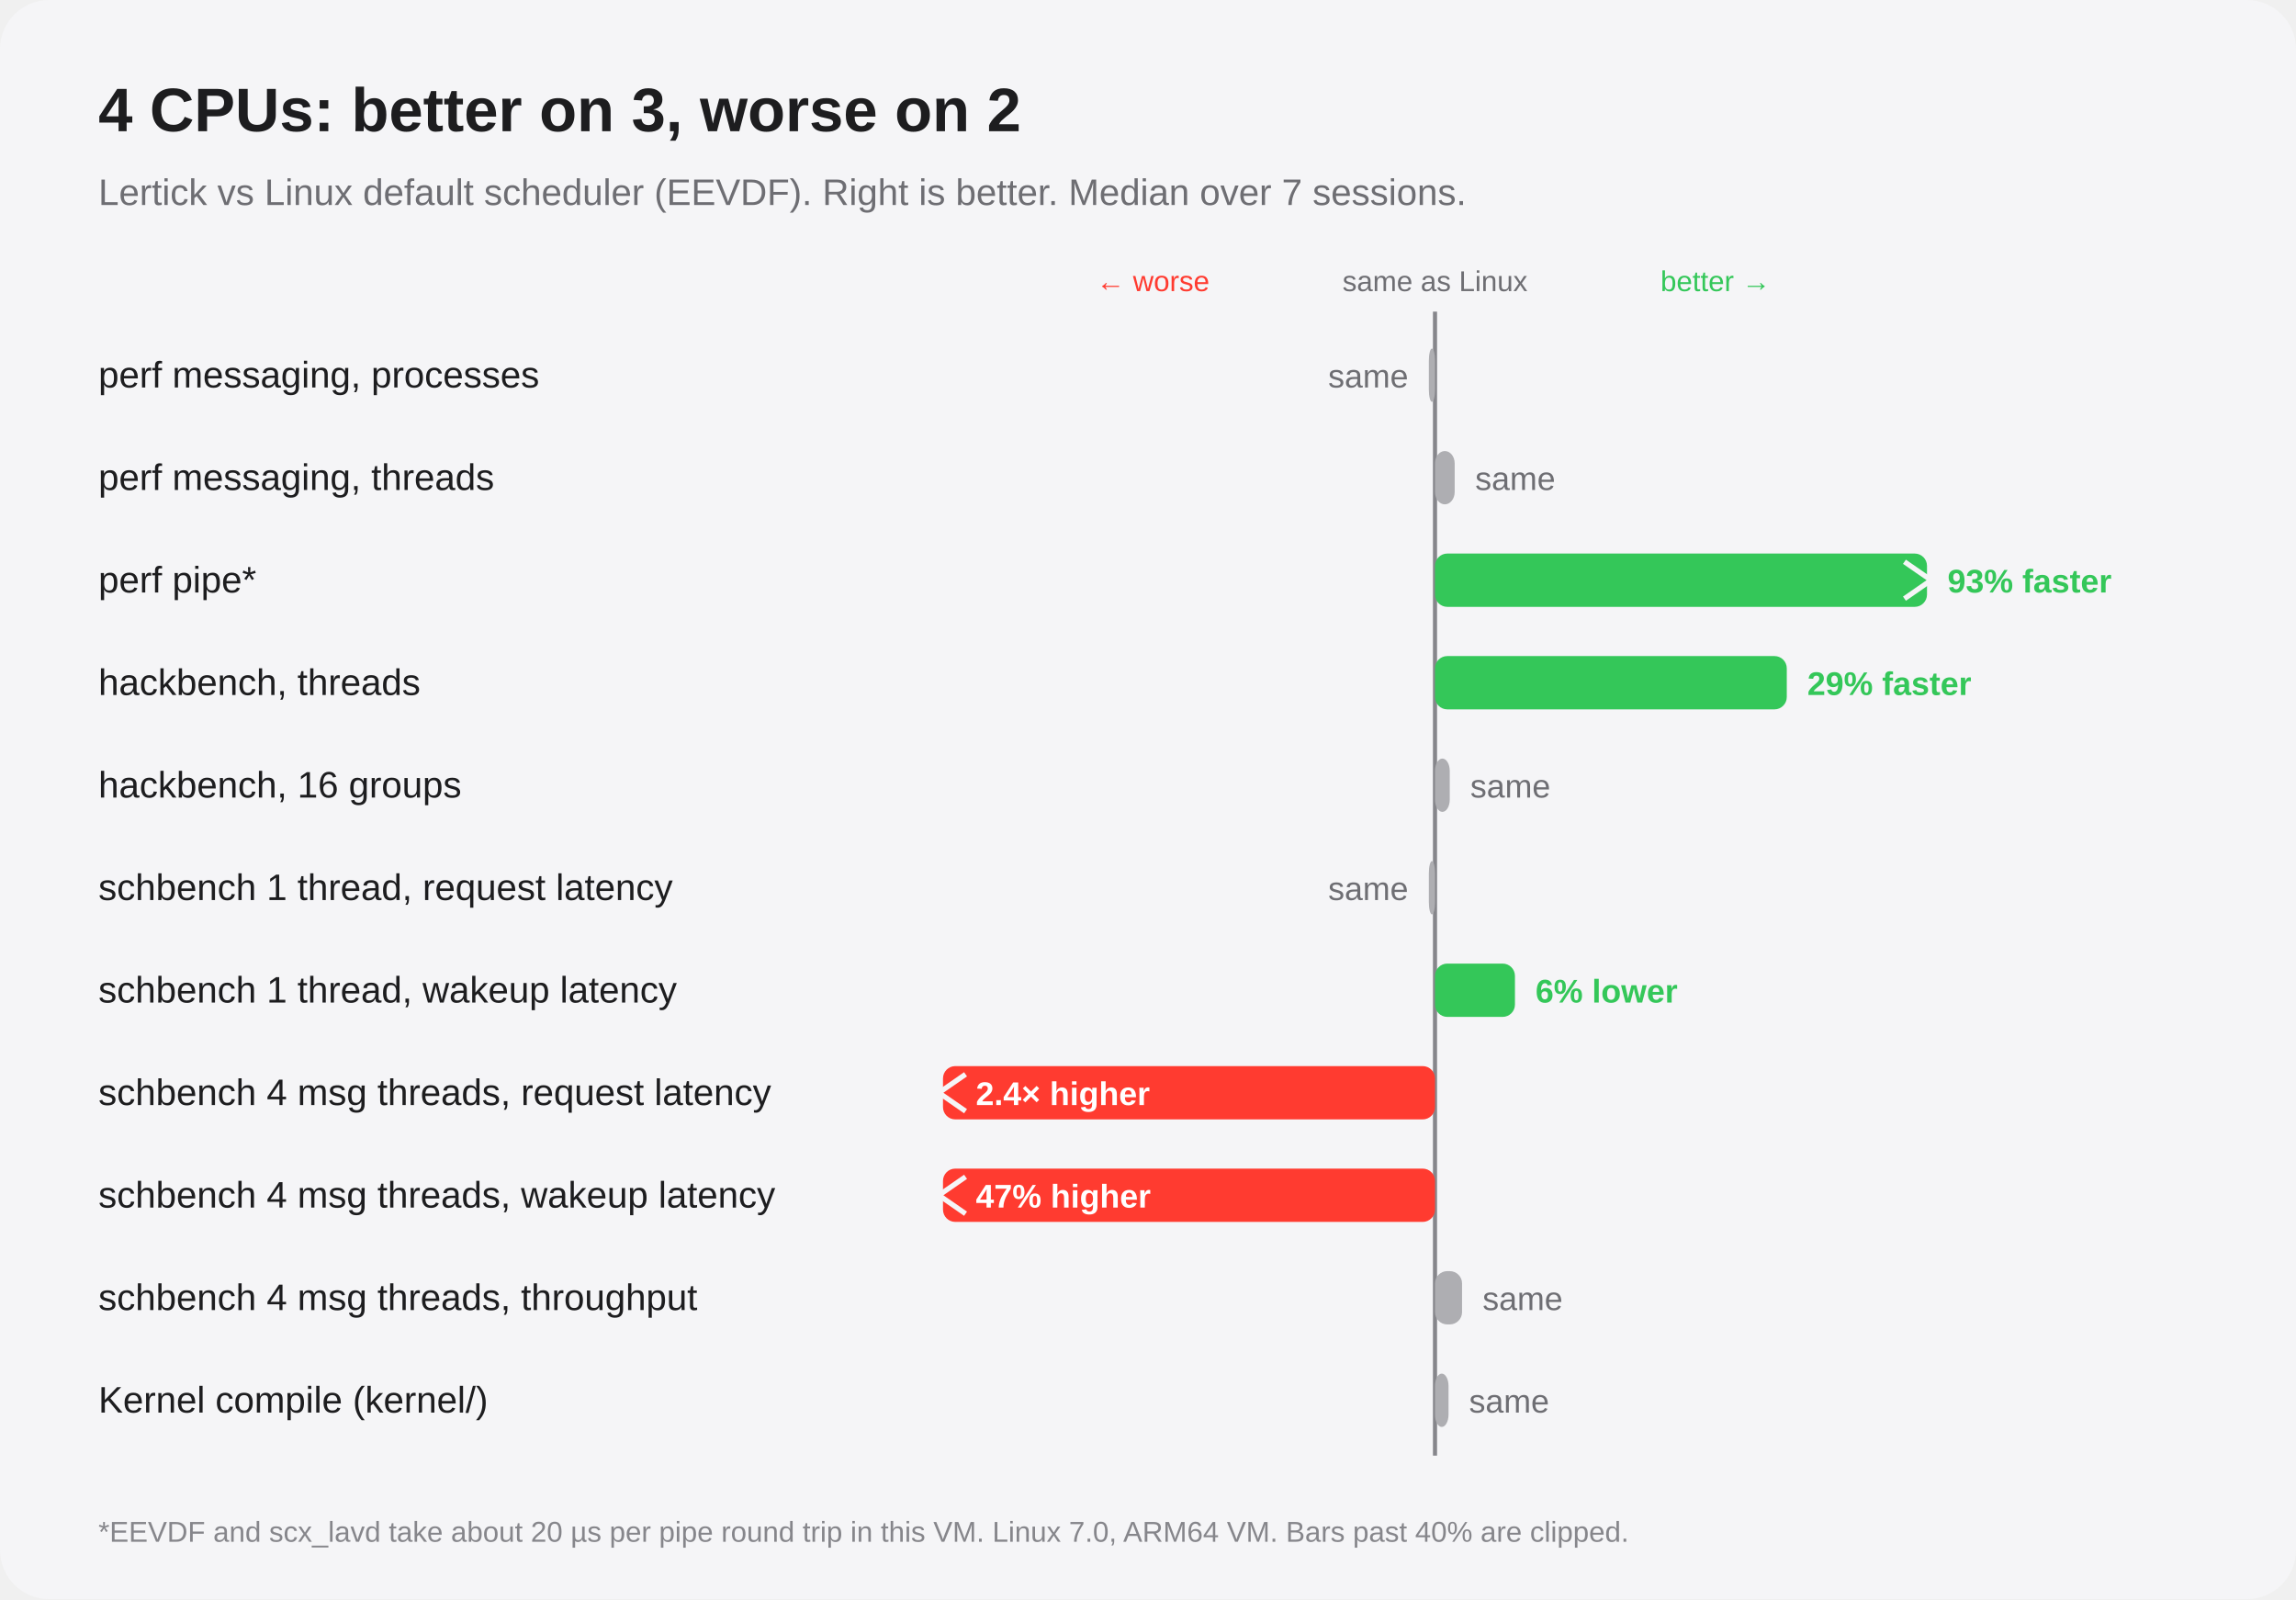
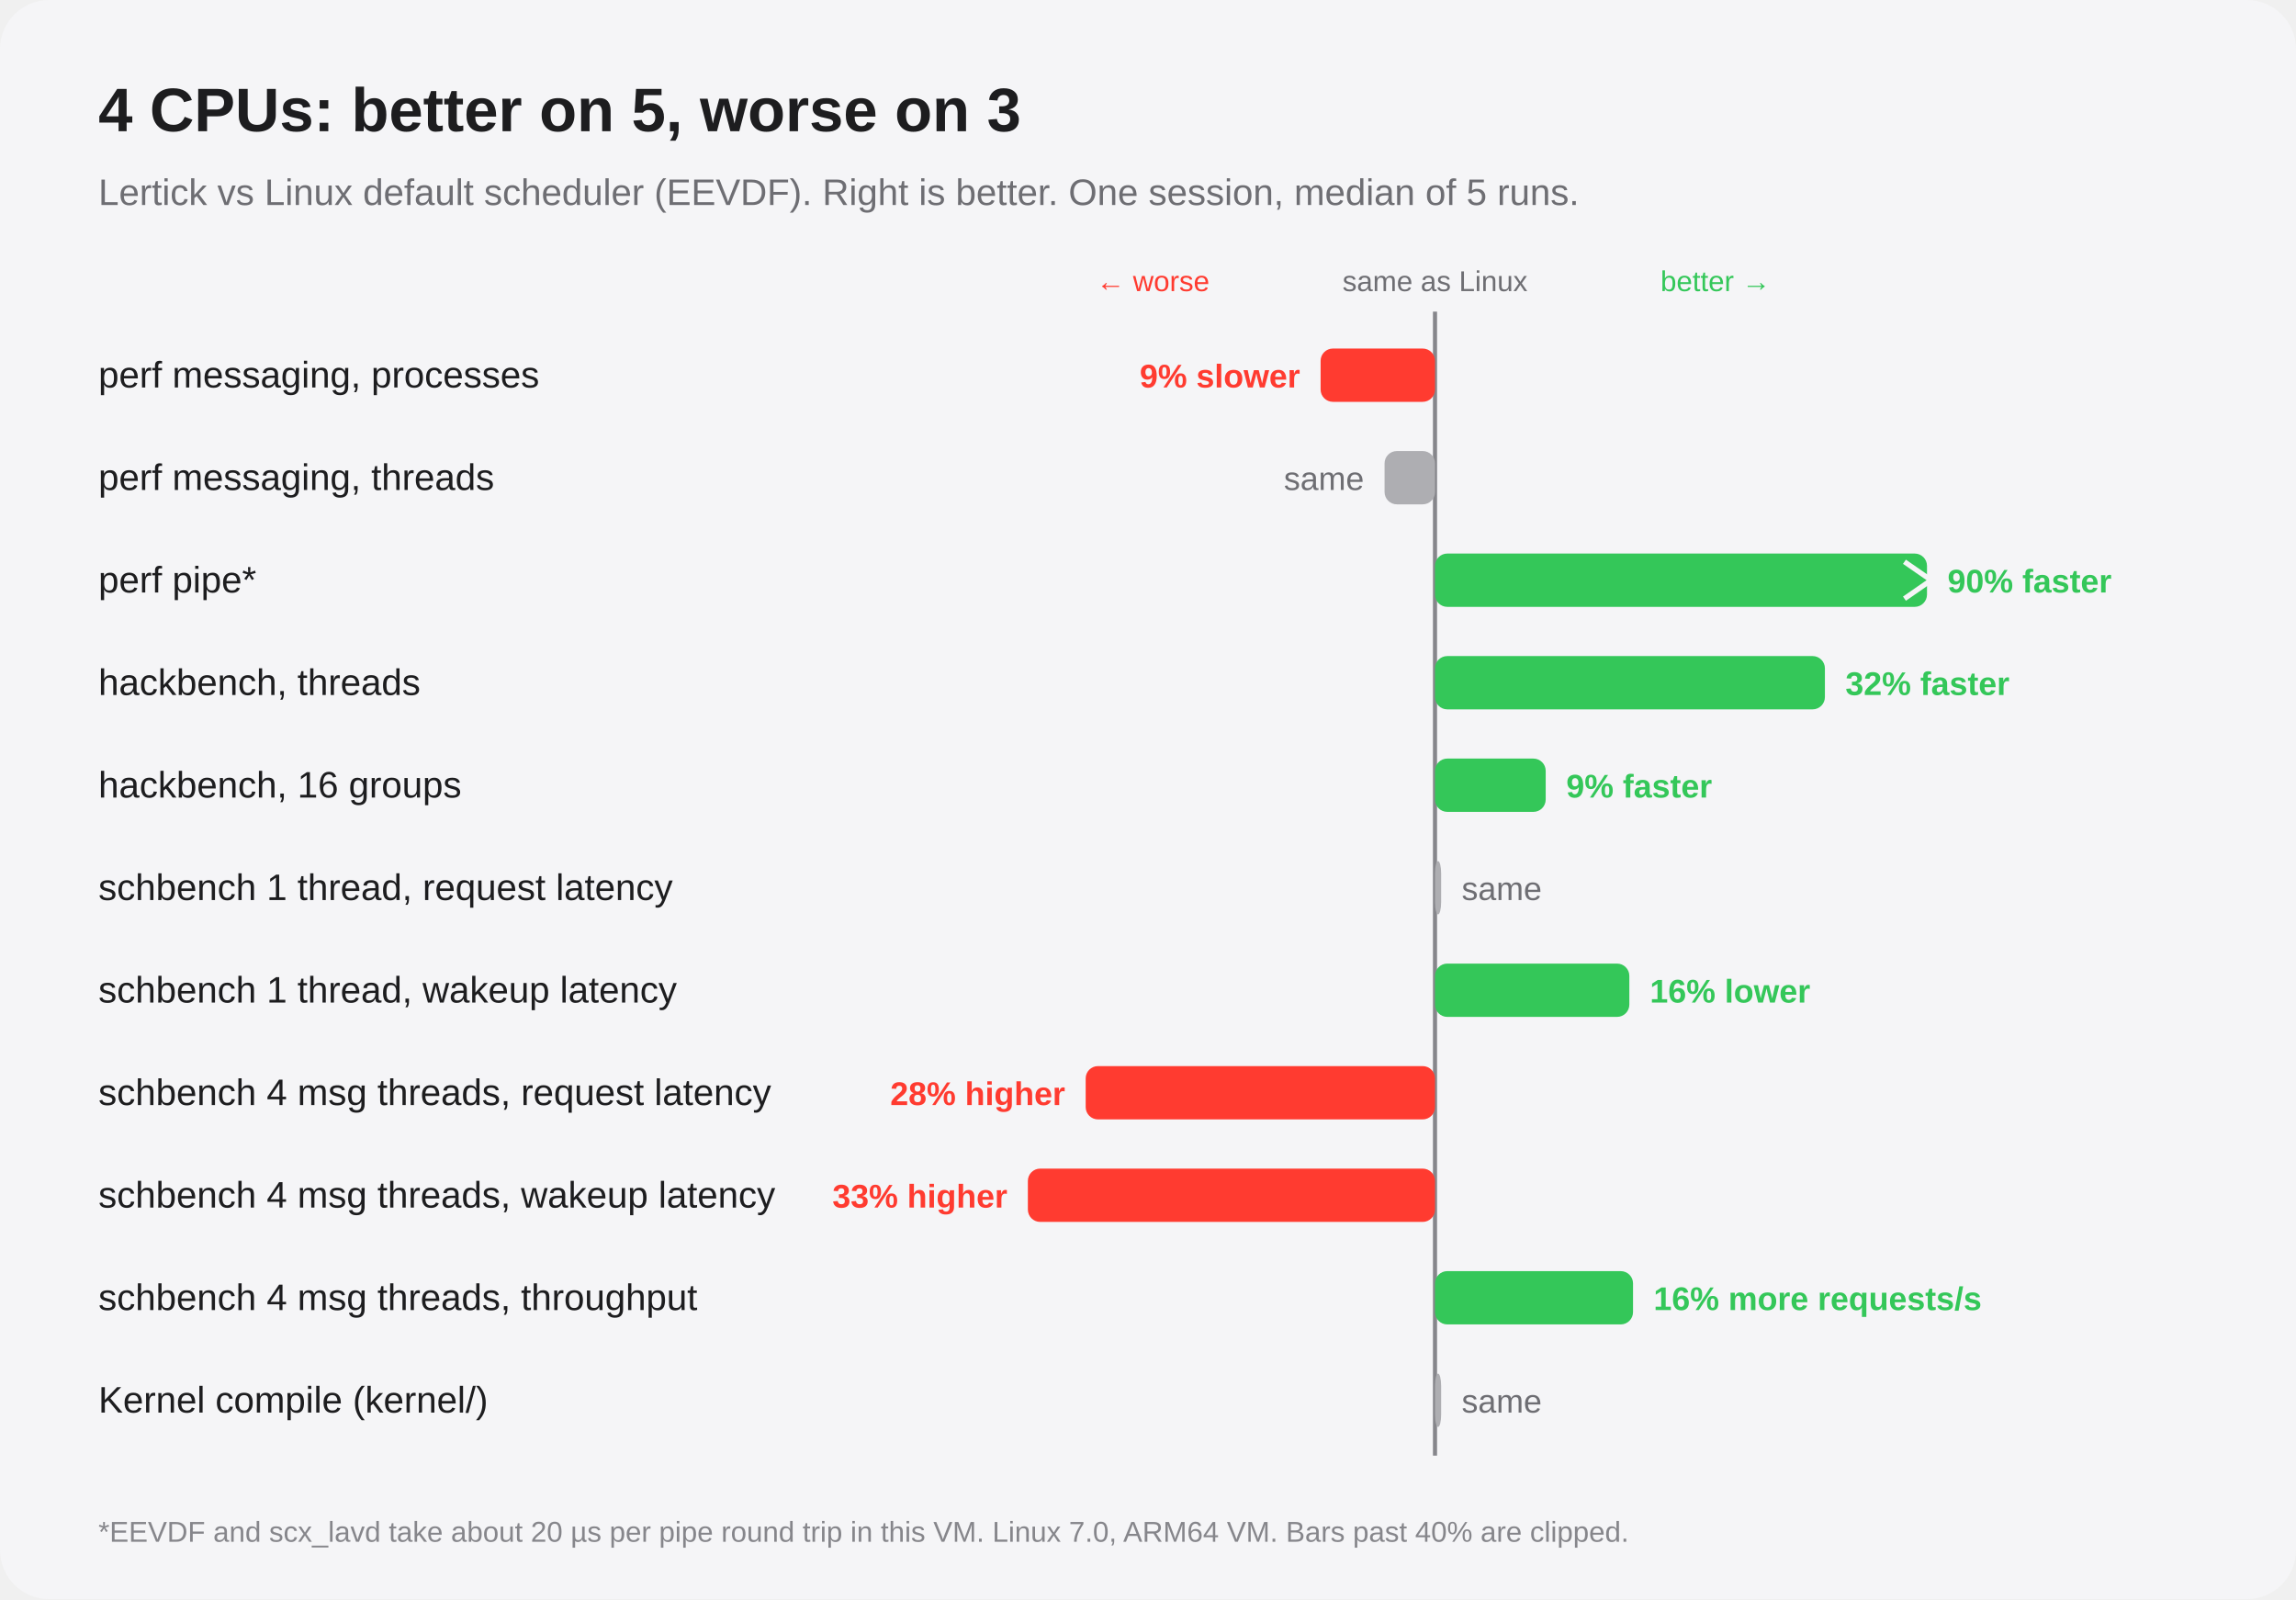
<svg xmlns="http://www.w3.org/2000/svg" width="1120" height="780" viewBox="0 0 1120 780" role="img" aria-labelledby="t d">
  <rect width="1120" height="780" rx="24" fill="#f5f5f7" />
-   <text x="48" y="64" font-family="-apple-system,BlinkMacSystemFont,SF Pro Display,Segoe UI,Arial,sans-serif" font-size="30" font-weight="700" fill="#1d1d1f">4 CPUs: better on 3, worse on 2</text>
-   <text x="48" y="100" font-family="-apple-system,BlinkMacSystemFont,SF Pro Display,Segoe UI,Arial,sans-serif" font-size="18" fill="#6e6e73">Lertick vs Linux default scheduler (EEVDF). Right is better. Median over 7 sessions.</text>
+   <text x="48" y="64" font-family="-apple-system,BlinkMacSystemFont,SF Pro Display,Segoe UI,Arial,sans-serif" font-size="30" font-weight="700" fill="#1d1d1f">4 CPUs: better on 5, worse on 3</text>
+   <text x="48" y="100" font-family="-apple-system,BlinkMacSystemFont,SF Pro Display,Segoe UI,Arial,sans-serif" font-size="18" fill="#6e6e73">Lertick vs Linux default scheduler (EEVDF). Right is better. One session, median of 5 runs.</text>
  <line x1="700" y1="152" x2="700" y2="710" stroke="#86868b" stroke-width="2" />
  <text x="700" y="142" text-anchor="middle" font-family="-apple-system,BlinkMacSystemFont,SF Pro Display,Segoe UI,Arial,sans-serif" font-size="14" fill="#6e6e73">same as Linux</text>
  <text x="590" y="142" text-anchor="end" font-family="-apple-system,BlinkMacSystemFont,SF Pro Display,Segoe UI,Arial,sans-serif" font-size="14" fill="#ff3b30">← worse</text>
  <text x="810" y="142" font-family="-apple-system,BlinkMacSystemFont,SF Pro Display,Segoe UI,Arial,sans-serif" font-size="14" fill="#34c759">better →</text>
  <text x="48" y="189" font-family="-apple-system,BlinkMacSystemFont,SF Pro Display,Segoe UI,Arial,sans-serif" font-size="18" fill="#1d1d1f">perf messaging, processes</text>
-   <rect x="697.0" y="170" width="3.0" height="26" rx="6" fill="#aeaeb2" />
-   <text x="687.0" y="189" text-anchor="end" font-family="-apple-system,BlinkMacSystemFont,SF Pro Display,Segoe UI,Arial,sans-serif" font-size="16" font-weight="400" fill="#6e6e73">same</text>
+   <rect x="644.2" y="170" width="55.8" height="26" rx="6" fill="#ff3b30" />
+   <text x="634.2" y="189" text-anchor="end" font-family="-apple-system,BlinkMacSystemFont,SF Pro Display,Segoe UI,Arial,sans-serif" font-size="16" font-weight="700" fill="#ff3b30">9% slower</text>
  <text x="48" y="239" font-family="-apple-system,BlinkMacSystemFont,SF Pro Display,Segoe UI,Arial,sans-serif" font-size="18" fill="#1d1d1f">perf messaging, threads</text>
-   <rect x="700.0" y="220" width="9.6" height="26" rx="6" fill="#aeaeb2" />
-   <text x="719.6" y="239" font-family="-apple-system,BlinkMacSystemFont,SF Pro Display,Segoe UI,Arial,sans-serif" font-size="16" font-weight="400" fill="#6e6e73">same</text>
+   <rect x="675.4" y="220" width="24.6" height="26" rx="6" fill="#aeaeb2" />
+   <text x="665.4" y="239" text-anchor="end" font-family="-apple-system,BlinkMacSystemFont,SF Pro Display,Segoe UI,Arial,sans-serif" font-size="16" font-weight="400" fill="#6e6e73">same</text>
  <text x="48" y="289" font-family="-apple-system,BlinkMacSystemFont,SF Pro Display,Segoe UI,Arial,sans-serif" font-size="18" fill="#1d1d1f">perf pipe*</text>
  <rect x="700.0" y="270" width="240.0" height="26" rx="6" fill="#34c759" />
  <path d="M929.0 274 L942.0 283.0 L929.0 292" fill="none" stroke="#f5f5f7" stroke-width="2.5" />
-   <text x="950.0" y="289" font-family="-apple-system,BlinkMacSystemFont,SF Pro Display,Segoe UI,Arial,sans-serif" font-size="16" font-weight="700" fill="#34c759">93% faster</text>
+   <text x="950.0" y="289" font-family="-apple-system,BlinkMacSystemFont,SF Pro Display,Segoe UI,Arial,sans-serif" font-size="16" font-weight="700" fill="#34c759">90% faster</text>
  <text x="48" y="339" font-family="-apple-system,BlinkMacSystemFont,SF Pro Display,Segoe UI,Arial,sans-serif" font-size="18" fill="#1d1d1f">hackbench, threads</text>
-   <rect x="700.0" y="320" width="171.6" height="26" rx="6" fill="#34c759" />
-   <text x="881.6" y="339" font-family="-apple-system,BlinkMacSystemFont,SF Pro Display,Segoe UI,Arial,sans-serif" font-size="16" font-weight="700" fill="#34c759">29% faster</text>
+   <rect x="700.0" y="320" width="190.2" height="26" rx="6" fill="#34c759" />
+   <text x="900.2" y="339" font-family="-apple-system,BlinkMacSystemFont,SF Pro Display,Segoe UI,Arial,sans-serif" font-size="16" font-weight="700" fill="#34c759">32% faster</text>
  <text x="48" y="389" font-family="-apple-system,BlinkMacSystemFont,SF Pro Display,Segoe UI,Arial,sans-serif" font-size="18" fill="#1d1d1f">hackbench, 16 groups</text>
-   <rect x="700.0" y="370" width="7.2" height="26" rx="6" fill="#aeaeb2" />
-   <text x="717.2" y="389" font-family="-apple-system,BlinkMacSystemFont,SF Pro Display,Segoe UI,Arial,sans-serif" font-size="16" font-weight="400" fill="#6e6e73">same</text>
+   <rect x="700.0" y="370" width="54.0" height="26" rx="6" fill="#34c759" />
+   <text x="764.0" y="389" font-family="-apple-system,BlinkMacSystemFont,SF Pro Display,Segoe UI,Arial,sans-serif" font-size="16" font-weight="700" fill="#34c759">9% faster</text>
  <text x="48" y="439" font-family="-apple-system,BlinkMacSystemFont,SF Pro Display,Segoe UI,Arial,sans-serif" font-size="18" fill="#1d1d1f">schbench 1 thread, request latency</text>
-   <rect x="697.0" y="420" width="3.0" height="26" rx="6" fill="#aeaeb2" />
-   <text x="687.0" y="439" text-anchor="end" font-family="-apple-system,BlinkMacSystemFont,SF Pro Display,Segoe UI,Arial,sans-serif" font-size="16" font-weight="400" fill="#6e6e73">same</text>
+   <rect x="700.0" y="420" width="3.0" height="26" rx="6" fill="#aeaeb2" />
+   <text x="713.0" y="439" font-family="-apple-system,BlinkMacSystemFont,SF Pro Display,Segoe UI,Arial,sans-serif" font-size="16" font-weight="400" fill="#6e6e73">same</text>
  <text x="48" y="489" font-family="-apple-system,BlinkMacSystemFont,SF Pro Display,Segoe UI,Arial,sans-serif" font-size="18" fill="#1d1d1f">schbench 1 thread, wakeup latency</text>
-   <rect x="700.0" y="470" width="39.0" height="26" rx="6" fill="#34c759" />
-   <text x="749.0" y="489" font-family="-apple-system,BlinkMacSystemFont,SF Pro Display,Segoe UI,Arial,sans-serif" font-size="16" font-weight="700" fill="#34c759">6% lower</text>
+   <rect x="700.0" y="470" width="94.8" height="26" rx="6" fill="#34c759" />
+   <text x="804.8" y="489" font-family="-apple-system,BlinkMacSystemFont,SF Pro Display,Segoe UI,Arial,sans-serif" font-size="16" font-weight="700" fill="#34c759">16% lower</text>
  <text x="48" y="539" font-family="-apple-system,BlinkMacSystemFont,SF Pro Display,Segoe UI,Arial,sans-serif" font-size="18" fill="#1d1d1f">schbench 4 msg threads, request latency</text>
-   <rect x="460.0" y="520" width="240.0" height="26" rx="6" fill="#ff3b30" />
-   <path d="M471.0 524 L458.0 533.0 L471.0 542" fill="none" stroke="#f5f5f7" stroke-width="2.5" />
-   <text x="476.0" y="539" font-family="-apple-system,BlinkMacSystemFont,SF Pro Display,Segoe UI,Arial,sans-serif" font-size="16" font-weight="700" fill="#ffffff">2.4× higher</text>
+   <rect x="529.6" y="520" width="170.4" height="26" rx="6" fill="#ff3b30" />
+   <text x="519.6" y="539" text-anchor="end" font-family="-apple-system,BlinkMacSystemFont,SF Pro Display,Segoe UI,Arial,sans-serif" font-size="16" font-weight="700" fill="#ff3b30">28% higher</text>
  <text x="48" y="589" font-family="-apple-system,BlinkMacSystemFont,SF Pro Display,Segoe UI,Arial,sans-serif" font-size="18" fill="#1d1d1f">schbench 4 msg threads, wakeup latency</text>
-   <rect x="460.0" y="570" width="240.0" height="26" rx="6" fill="#ff3b30" />
-   <path d="M471.0 574 L458.0 583.0 L471.0 592" fill="none" stroke="#f5f5f7" stroke-width="2.5" />
-   <text x="476.0" y="589" font-family="-apple-system,BlinkMacSystemFont,SF Pro Display,Segoe UI,Arial,sans-serif" font-size="16" font-weight="700" fill="#ffffff">47% higher</text>
+   <rect x="501.4" y="570" width="198.6" height="26" rx="6" fill="#ff3b30" />
+   <text x="491.4" y="589" text-anchor="end" font-family="-apple-system,BlinkMacSystemFont,SF Pro Display,Segoe UI,Arial,sans-serif" font-size="16" font-weight="700" fill="#ff3b30">33% higher</text>
  <text x="48" y="639" font-family="-apple-system,BlinkMacSystemFont,SF Pro Display,Segoe UI,Arial,sans-serif" font-size="18" fill="#1d1d1f">schbench 4 msg threads, throughput</text>
-   <rect x="700.0" y="620" width="13.2" height="26" rx="6" fill="#aeaeb2" />
-   <text x="723.2" y="639" font-family="-apple-system,BlinkMacSystemFont,SF Pro Display,Segoe UI,Arial,sans-serif" font-size="16" font-weight="400" fill="#6e6e73">same</text>
+   <rect x="700.0" y="620" width="96.6" height="26" rx="6" fill="#34c759" />
+   <text x="806.6" y="639" font-family="-apple-system,BlinkMacSystemFont,SF Pro Display,Segoe UI,Arial,sans-serif" font-size="16" font-weight="700" fill="#34c759">16% more requests/s</text>
  <text x="48" y="689" font-family="-apple-system,BlinkMacSystemFont,SF Pro Display,Segoe UI,Arial,sans-serif" font-size="18" fill="#1d1d1f">Kernel compile (kernel/)</text>
-   <rect x="700.0" y="670" width="6.6" height="26" rx="6" fill="#aeaeb2" />
-   <text x="716.6" y="689" font-family="-apple-system,BlinkMacSystemFont,SF Pro Display,Segoe UI,Arial,sans-serif" font-size="16" font-weight="400" fill="#6e6e73">same</text>
+   <rect x="700.0" y="670" width="3.0" height="26" rx="6" fill="#aeaeb2" />
+   <text x="713.0" y="689" font-family="-apple-system,BlinkMacSystemFont,SF Pro Display,Segoe UI,Arial,sans-serif" font-size="16" font-weight="400" fill="#6e6e73">same</text>
  <text x="48" y="752" font-family="-apple-system,BlinkMacSystemFont,SF Pro Display,Segoe UI,Arial,sans-serif" font-size="14" fill="#86868b">*EEVDF and scx_lavd take about 20 µs per pipe round trip in this VM. Linux 7.0, ARM64 VM. Bars past 40% are clipped.</text>
</svg>
